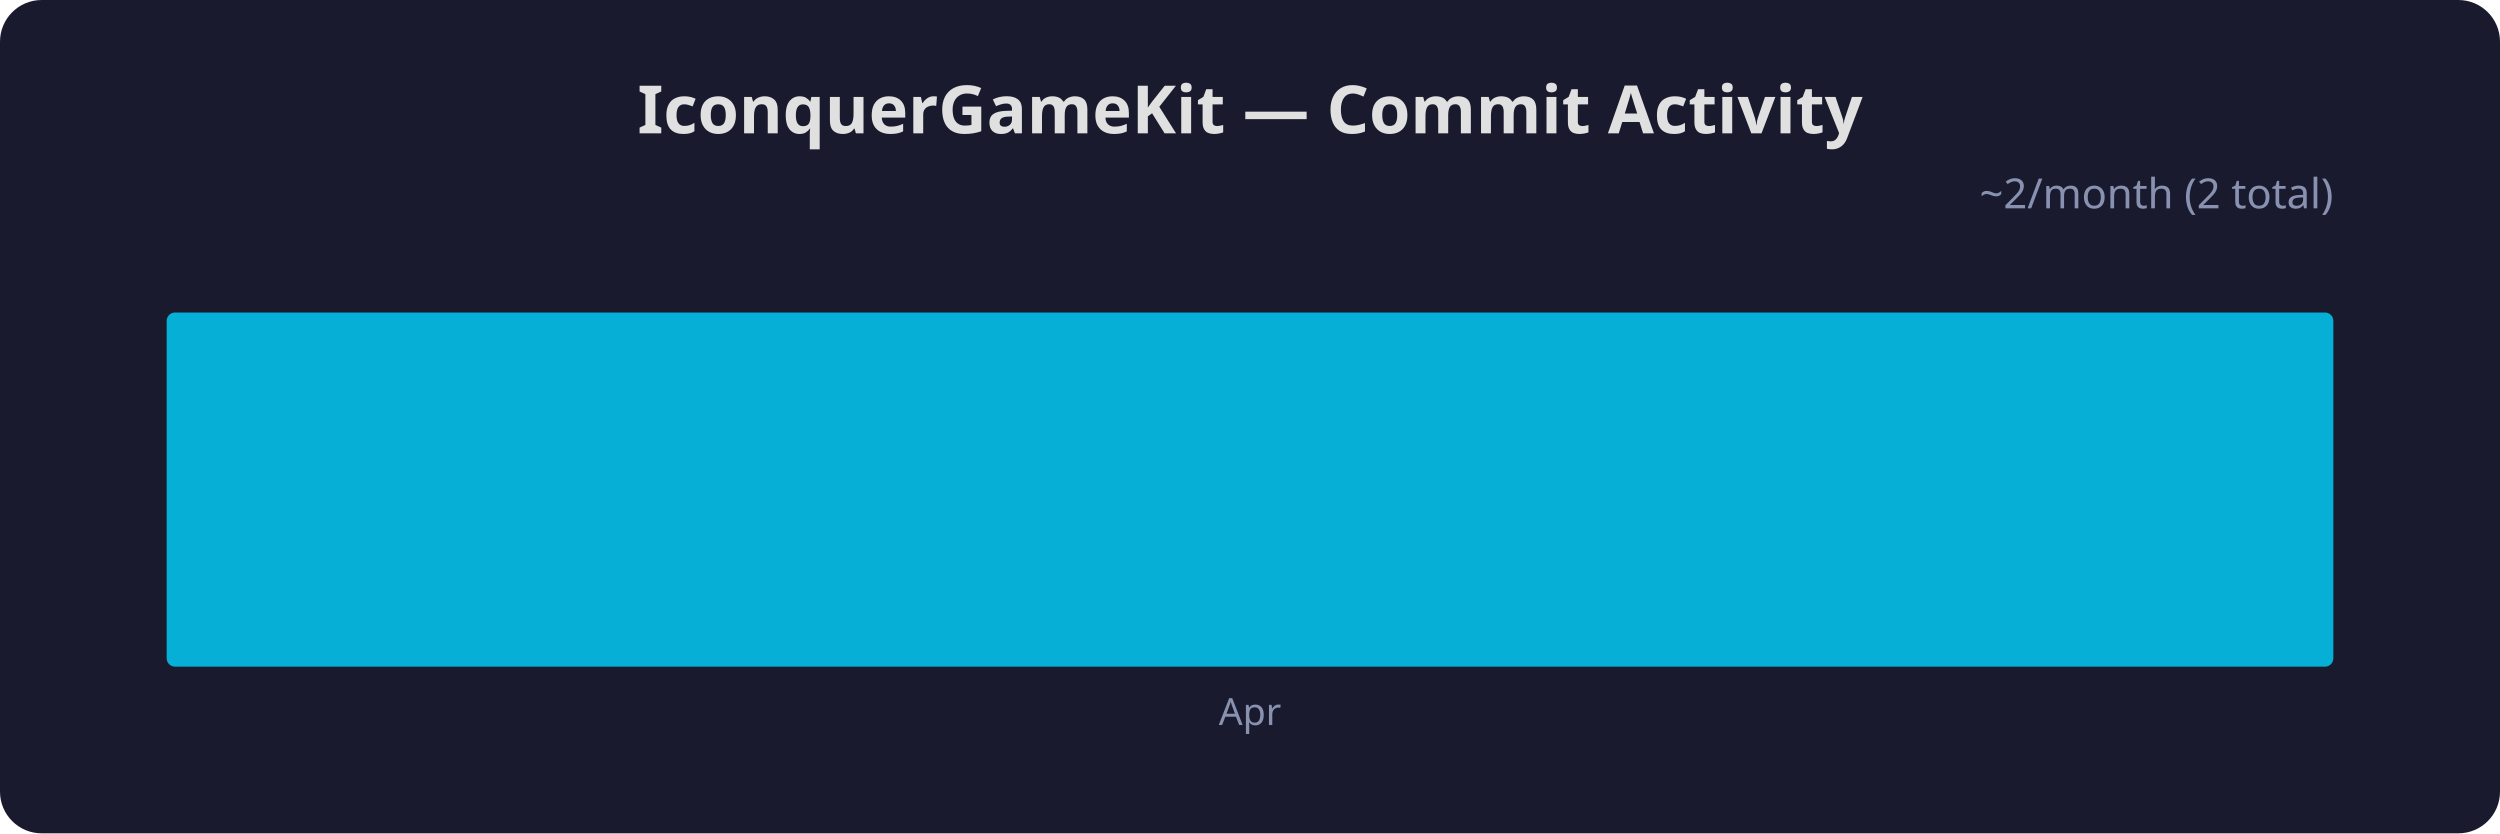
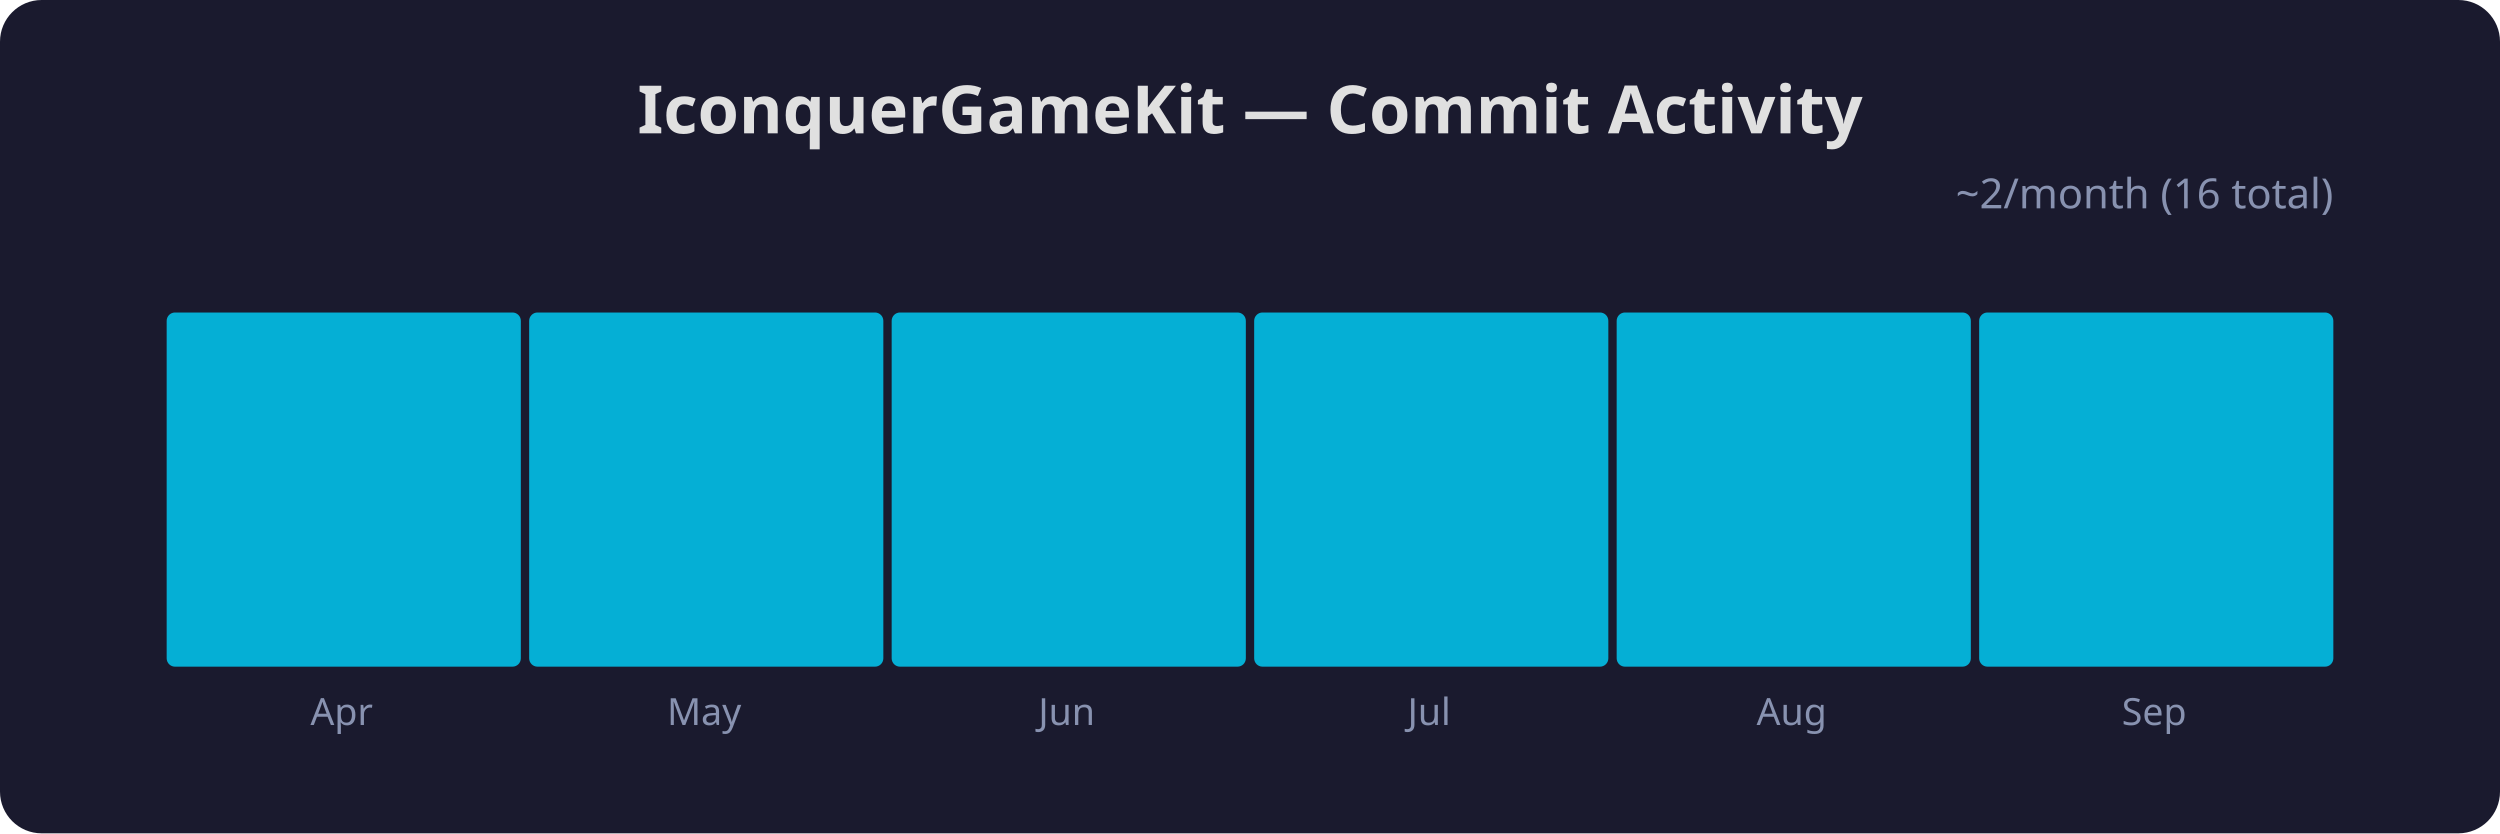
<svg xmlns="http://www.w3.org/2000/svg" width="600" height="200" viewBox="0 0 600 200">
  <rect x="0" y="0" width="600" height="200" rx="10" ry="10" fill="#1a1a2e" />
  <text x="300" y="32" font-family="sans-serif" font-size="16" font-weight="bold" fill="#e0e0e0" text-anchor="middle">IconquerGameKit — Commit Activity</text>
-   <rect x="40" y="75" width="520" height="85" rx="2" ry="2" fill="#00d4ff" opacity="0.8" />
-   <text x="300" y="174" font-family="sans-serif" font-size="9" fill="#8892b0" text-anchor="middle">Apr</text>
-   <text x="560" y="50" font-family="sans-serif" font-size="10" fill="#8892b0" text-anchor="end">~2/month (2 total)</text>
+   <rect x="40" y="75" width="85" height="85" rx="2" ry="2" fill="#00d4ff" opacity="0.8" />
+   <text x="82" y="174" font-family="sans-serif" font-size="9" fill="#8892b0" text-anchor="middle">Apr</text>
+   <rect x="127" y="75" width="85" height="85" rx="2" ry="2" fill="#00d4ff" opacity="0.8" />
+   <text x="169" y="174" font-family="sans-serif" font-size="9" fill="#8892b0" text-anchor="middle">May</text>
+   <rect x="214" y="75" width="85" height="85" rx="2" ry="2" fill="#00d4ff" opacity="0.8" />
+   <text x="256" y="174" font-family="sans-serif" font-size="9" fill="#8892b0" text-anchor="middle">Jun</text>
+   <rect x="301" y="75" width="85" height="85" rx="2" ry="2" fill="#00d4ff" opacity="0.8" />
+   <text x="343" y="174" font-family="sans-serif" font-size="9" fill="#8892b0" text-anchor="middle">Jul</text>
+   <rect x="388" y="75" width="85" height="85" rx="2" ry="2" fill="#00d4ff" opacity="0.8" />
+   <text x="430" y="174" font-family="sans-serif" font-size="9" fill="#8892b0" text-anchor="middle">Aug</text>
+   <rect x="475" y="75" width="85" height="85" rx="2" ry="2" fill="#00d4ff" opacity="0.8" />
+   <text x="517" y="174" font-family="sans-serif" font-size="9" fill="#8892b0" text-anchor="middle">Sep</text>
+   <text x="560" y="50" font-family="sans-serif" font-size="10" fill="#8892b0" text-anchor="end">~2/month (16 total)</text>
</svg>
